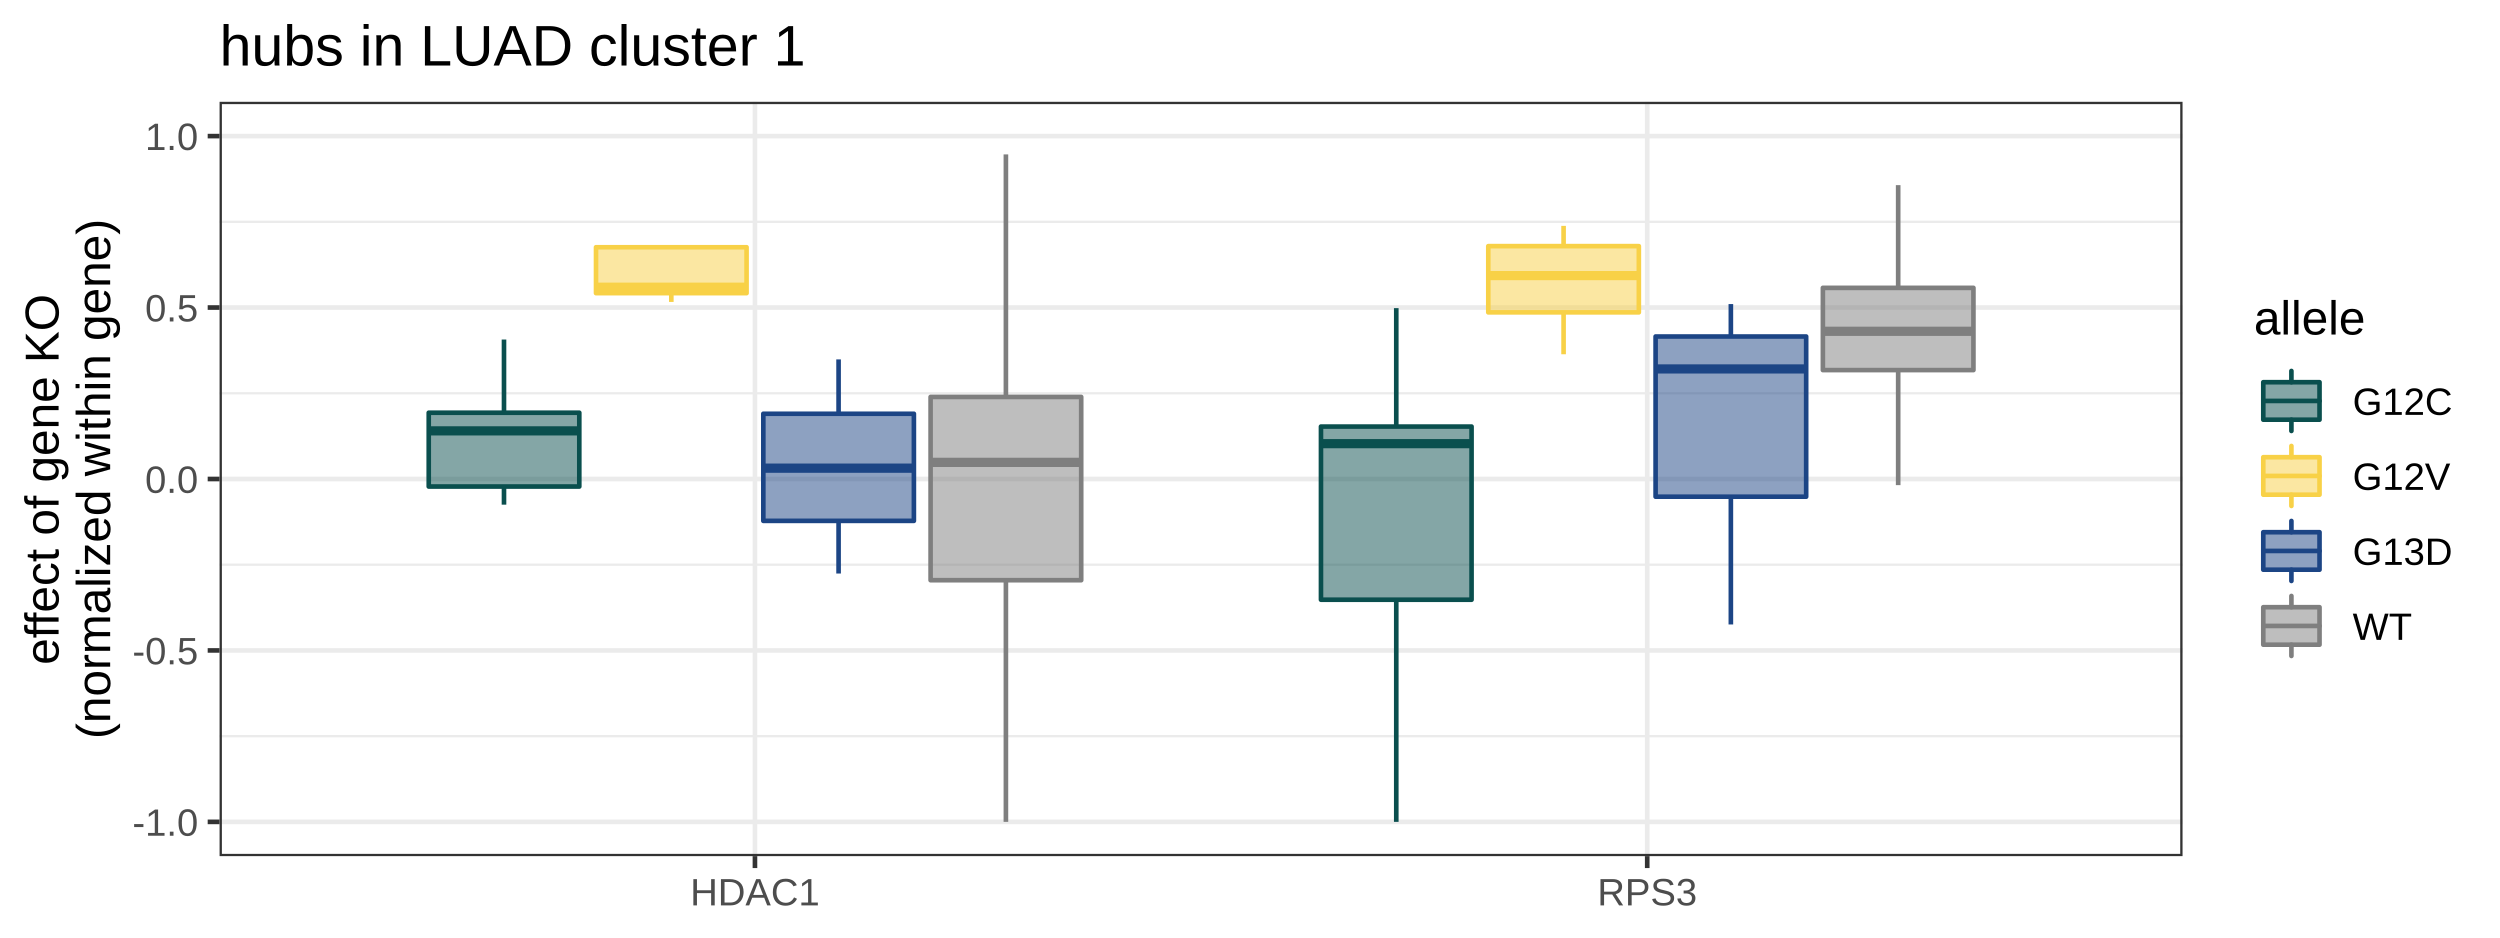
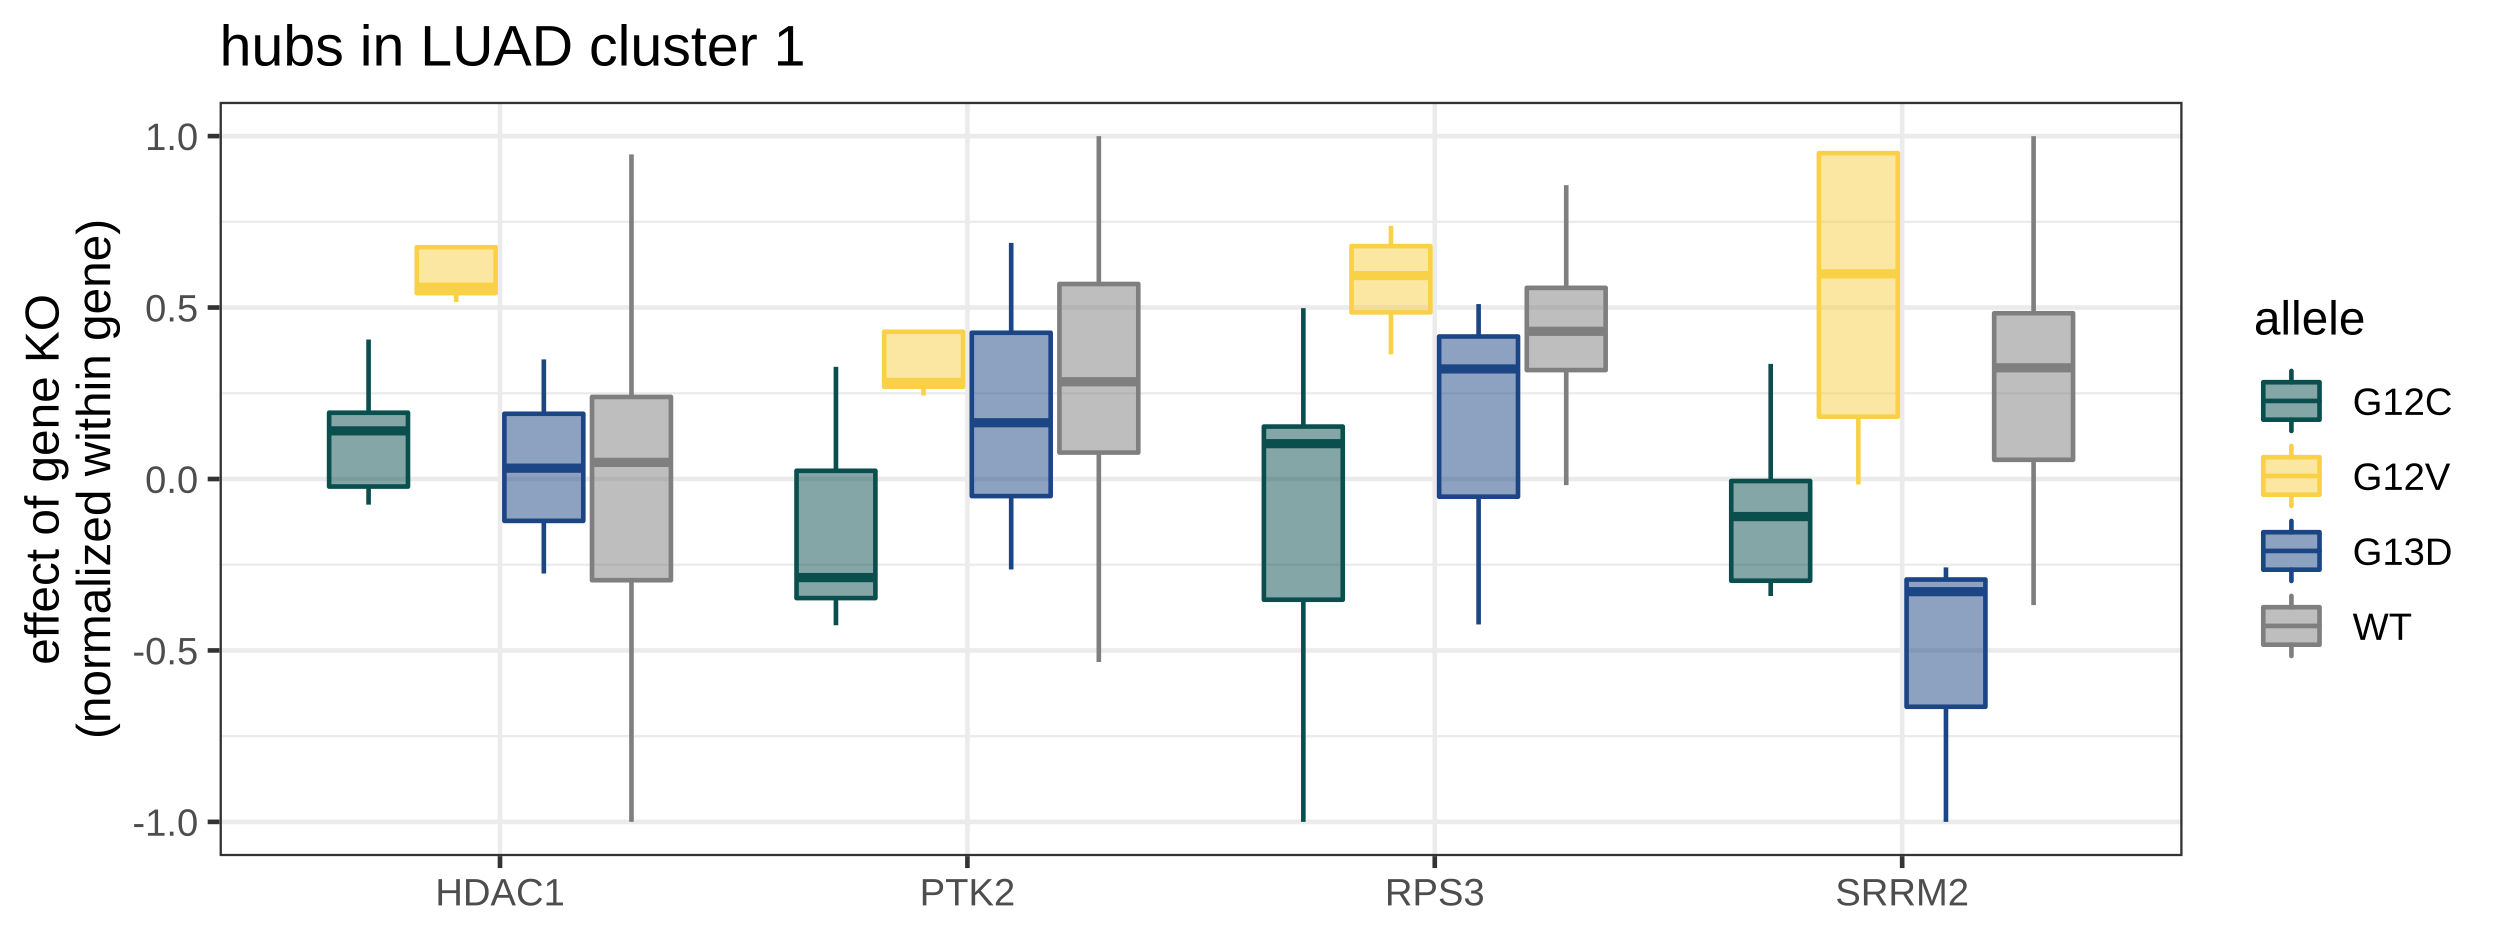
<svg xmlns="http://www.w3.org/2000/svg" viewBox="0 0 576.00 216.00">
  <defs>
    <style type="text/css">
    line, polyline, polygon, path, rect, circle {
      fill: none;
      stroke: #000000;
      stroke-linecap: round;
      stroke-linejoin: round;
      stroke-miterlimit: 10.00;
    }
  </style>
  </defs>
  <rect width="100%" height="100%" style="stroke: none; fill: #FFFFFF;" />
  <rect x="0.00" y="0.00" width="576.00" height="216.00" style="stroke-width: 1.07; stroke: #FFFFFF; fill: #FFFFFF;" />
  <defs>
    <clipPath id="cpNTAuNTl8NTAyLjg3fDE5Ny4yNnwyMy40Ng==">
      <rect x="50.59" y="23.46" width="452.27" height="173.80" />
    </clipPath>
  </defs>
  <rect x="50.59" y="23.46" width="452.27" height="173.80" style="stroke-width: 1.07; stroke: none; fill: #FFFFFF;" clip-path="url(#cpNTAuNTl8NTAyLjg3fDE5Ny4yNnwyMy40Ng==)" />
  <polyline points="50.59,169.61 502.87,169.61 " style="stroke-width: 0.53; stroke: #EBEBEB; stroke-linecap: butt;" clip-path="url(#cpNTAuNTl8NTAyLjg3fDE5Ny4yNnwyMy40Ng==)" />
  <polyline points="50.59,130.11 502.87,130.11 " style="stroke-width: 0.53; stroke: #EBEBEB; stroke-linecap: butt;" clip-path="url(#cpNTAuNTl8NTAyLjg3fDE5Ny4yNnwyMy40Ng==)" />
  <polyline points="50.59,90.61 502.87,90.61 " style="stroke-width: 0.53; stroke: #EBEBEB; stroke-linecap: butt;" clip-path="url(#cpNTAuNTl8NTAyLjg3fDE5Ny4yNnwyMy40Ng==)" />
  <polyline points="50.59,51.11 502.87,51.11 " style="stroke-width: 0.53; stroke: #EBEBEB; stroke-linecap: butt;" clip-path="url(#cpNTAuNTl8NTAyLjg3fDE5Ny4yNnwyMy40Ng==)" />
  <polyline points="50.59,189.36 502.87,189.36 " style="stroke-width: 1.07; stroke: #EBEBEB; stroke-linecap: butt;" clip-path="url(#cpNTAuNTl8NTAyLjg3fDE5Ny4yNnwyMy40Ng==)" />
  <polyline points="50.59,149.86 502.87,149.86 " style="stroke-width: 1.07; stroke: #EBEBEB; stroke-linecap: butt;" clip-path="url(#cpNTAuNTl8NTAyLjg3fDE5Ny4yNnwyMy40Ng==)" />
  <polyline points="50.59,110.36 502.87,110.36 " style="stroke-width: 1.07; stroke: #EBEBEB; stroke-linecap: butt;" clip-path="url(#cpNTAuNTl8NTAyLjg3fDE5Ny4yNnwyMy40Ng==)" />
  <polyline points="50.59,70.86 502.87,70.86 " style="stroke-width: 1.07; stroke: #EBEBEB; stroke-linecap: butt;" clip-path="url(#cpNTAuNTl8NTAyLjg3fDE5Ny4yNnwyMy40Ng==)" />
  <polyline points="50.59,31.36 502.87,31.36 " style="stroke-width: 1.07; stroke: #EBEBEB; stroke-linecap: butt;" clip-path="url(#cpNTAuNTl8NTAyLjg3fDE5Ny4yNnwyMy40Ng==)" />
-   <polyline points="173.94,197.26 173.94,23.46 " style="stroke-width: 1.07; stroke: #EBEBEB; stroke-linecap: butt;" clip-path="url(#cpNTAuNTl8NTAyLjg3fDE5Ny4yNnwyMy40Ng==)" />
-   <polyline points="379.52,197.26 379.52,23.46 " style="stroke-width: 1.07; stroke: #EBEBEB; stroke-linecap: butt;" clip-path="url(#cpNTAuNTl8NTAyLjg3fDE5Ny4yNnwyMy40Ng==)" />
-   <line x1="116.12" y1="95.09" x2="116.12" y2="78.23" style="stroke-width: 1.07; stroke: #0A4F4E; stroke-linecap: butt;" clip-path="url(#cpNTAuNTl8NTAyLjg3fDE5Ny4yNnwyMy40Ng==)" />
-   <line x1="116.12" y1="112.10" x2="116.12" y2="116.28" style="stroke-width: 1.07; stroke: #0A4F4E; stroke-linecap: butt;" clip-path="url(#cpNTAuNTl8NTAyLjg3fDE5Ny4yNnwyMy40Ng==)" />
-   <polygon points="98.78,95.09 98.78,112.10 133.47,112.10 133.47,95.09 98.78,95.09 " style="stroke-width: 1.07; stroke: #0A4F4E; fill: #0A4F4E; fill-opacity: 0.50;" clip-path="url(#cpNTAuNTl8NTAyLjg3fDE5Ny4yNnwyMy40Ng==)" />
-   <line x1="98.78" y1="99.27" x2="133.47" y2="99.27" style="stroke-width: 2.13; stroke: #0A4F4E; stroke-linecap: butt;" clip-path="url(#cpNTAuNTl8NTAyLjg3fDE5Ny4yNnwyMy40Ng==)" />
-   <line x1="321.70" y1="98.28" x2="321.70" y2="71.00" style="stroke-width: 1.07; stroke: #0A4F4E; stroke-linecap: butt;" clip-path="url(#cpNTAuNTl8NTAyLjg3fDE5Ny4yNnwyMy40Ng==)" />
-   <line x1="321.70" y1="138.18" x2="321.70" y2="189.36" style="stroke-width: 1.07; stroke: #0A4F4E; stroke-linecap: butt;" clip-path="url(#cpNTAuNTl8NTAyLjg3fDE5Ny4yNnwyMy40Ng==)" />
-   <polygon points="304.35,98.28 304.35,138.18 339.05,138.18 339.05,98.28 304.35,98.28 " style="stroke-width: 1.07; stroke: #0A4F4E; fill: #0A4F4E; fill-opacity: 0.50;" clip-path="url(#cpNTAuNTl8NTAyLjg3fDE5Ny4yNnwyMy40Ng==)" />
-   <line x1="304.35" y1="102.22" x2="339.05" y2="102.22" style="stroke-width: 2.13; stroke: #0A4F4E; stroke-linecap: butt;" clip-path="url(#cpNTAuNTl8NTAyLjg3fDE5Ny4yNnwyMy40Ng==)" />
-   <line x1="154.67" y1="56.96" x2="154.67" y2="56.96" style="stroke-width: 1.07; stroke: #F8D147; stroke-linecap: butt;" clip-path="url(#cpNTAuNTl8NTAyLjg3fDE5Ny4yNnwyMy40Ng==)" />
-   <line x1="154.67" y1="67.54" x2="154.67" y2="69.56" style="stroke-width: 1.07; stroke: #F8D147; stroke-linecap: butt;" clip-path="url(#cpNTAuNTl8NTAyLjg3fDE5Ny4yNnwyMy40Ng==)" />
-   <polygon points="137.32,56.96 137.32,67.54 172.01,67.54 172.01,56.96 137.32,56.96 " style="stroke-width: 1.07; stroke: #F8D147; fill: #F8D147; fill-opacity: 0.50;" clip-path="url(#cpNTAuNTl8NTAyLjg3fDE5Ny4yNnwyMy40Ng==)" />
-   <line x1="137.32" y1="66.18" x2="172.01" y2="66.18" style="stroke-width: 2.13; stroke: #F8D147; stroke-linecap: butt;" clip-path="url(#cpNTAuNTl8NTAyLjg3fDE5Ny4yNnwyMy40Ng==)" />
-   <line x1="360.25" y1="56.71" x2="360.25" y2="52.04" style="stroke-width: 1.07; stroke: #F8D147; stroke-linecap: butt;" clip-path="url(#cpNTAuNTl8NTAyLjg3fDE5Ny4yNnwyMy40Ng==)" />
-   <line x1="360.25" y1="71.97" x2="360.25" y2="81.63" style="stroke-width: 1.07; stroke: #F8D147; stroke-linecap: butt;" clip-path="url(#cpNTAuNTl8NTAyLjg3fDE5Ny4yNnwyMy40Ng==)" />
-   <polygon points="342.90,56.71 342.90,71.97 377.59,71.97 377.59,56.71 342.90,56.71 " style="stroke-width: 1.07; stroke: #F8D147; fill: #F8D147; fill-opacity: 0.50;" clip-path="url(#cpNTAuNTl8NTAyLjg3fDE5Ny4yNnwyMy40Ng==)" />
-   <line x1="342.90" y1="63.50" x2="377.59" y2="63.50" style="stroke-width: 2.13; stroke: #F8D147; stroke-linecap: butt;" clip-path="url(#cpNTAuNTl8NTAyLjg3fDE5Ny4yNnwyMy40Ng==)" />
-   <line x1="193.21" y1="95.33" x2="193.21" y2="82.80" style="stroke-width: 1.07; stroke: #1C4585; stroke-linecap: butt;" clip-path="url(#cpNTAuNTl8NTAyLjg3fDE5Ny4yNnwyMy40Ng==)" />
-   <line x1="193.21" y1="120.01" x2="193.21" y2="132.14" style="stroke-width: 1.07; stroke: #1C4585; stroke-linecap: butt;" clip-path="url(#cpNTAuNTl8NTAyLjg3fDE5Ny4yNnwyMy40Ng==)" />
-   <polygon points="175.87,95.33 175.87,120.01 210.56,120.01 210.56,95.33 175.87,95.33 " style="stroke-width: 1.07; stroke: #1C4585; fill: #1C4585; fill-opacity: 0.50;" clip-path="url(#cpNTAuNTl8NTAyLjg3fDE5Ny4yNnwyMy40Ng==)" />
-   <line x1="175.87" y1="107.87" x2="210.56" y2="107.87" style="stroke-width: 2.13; stroke: #1C4585; stroke-linecap: butt;" clip-path="url(#cpNTAuNTl8NTAyLjg3fDE5Ny4yNnwyMy40Ng==)" />
-   <line x1="398.79" y1="77.53" x2="398.79" y2="70.06" style="stroke-width: 1.07; stroke: #1C4585; stroke-linecap: butt;" clip-path="url(#cpNTAuNTl8NTAyLjg3fDE5Ny4yNnwyMy40Ng==)" />
-   <line x1="398.79" y1="114.44" x2="398.79" y2="143.87" style="stroke-width: 1.07; stroke: #1C4585; stroke-linecap: butt;" clip-path="url(#cpNTAuNTl8NTAyLjg3fDE5Ny4yNnwyMy40Ng==)" />
-   <polygon points="381.45,77.53 381.45,114.44 416.14,114.44 416.14,77.53 381.45,77.53 " style="stroke-width: 1.07; stroke: #1C4585; fill: #1C4585; fill-opacity: 0.50;" clip-path="url(#cpNTAuNTl8NTAyLjg3fDE5Ny4yNnwyMy40Ng==)" />
-   <line x1="381.45" y1="85.00" x2="416.14" y2="85.00" style="stroke-width: 2.13; stroke: #1C4585; stroke-linecap: butt;" clip-path="url(#cpNTAuNTl8NTAyLjg3fDE5Ny4yNnwyMy40Ng==)" />
-   <line x1="231.76" y1="91.45" x2="231.76" y2="35.57" style="stroke-width: 1.07; stroke: #7F7F7F; stroke-linecap: butt;" clip-path="url(#cpNTAuNTl8NTAyLjg3fDE5Ny4yNnwyMy40Ng==)" />
-   <line x1="231.76" y1="133.68" x2="231.76" y2="189.36" style="stroke-width: 1.07; stroke: #7F7F7F; stroke-linecap: butt;" clip-path="url(#cpNTAuNTl8NTAyLjg3fDE5Ny4yNnwyMy40Ng==)" />
-   <polygon points="214.41,91.45 214.41,133.68 249.11,133.68 249.11,91.45 214.41,91.45 " style="stroke-width: 1.07; stroke: #7F7F7F; fill: #7F7F7F; fill-opacity: 0.50;" clip-path="url(#cpNTAuNTl8NTAyLjg3fDE5Ny4yNnwyMy40Ng==)" />
-   <line x1="214.41" y1="106.53" x2="249.11" y2="106.53" style="stroke-width: 2.13; stroke: #7F7F7F; stroke-linecap: butt;" clip-path="url(#cpNTAuNTl8NTAyLjg3fDE5Ny4yNnwyMy40Ng==)" />
-   <line x1="437.34" y1="66.32" x2="437.34" y2="42.66" style="stroke-width: 1.07; stroke: #7F7F7F; stroke-linecap: butt;" clip-path="url(#cpNTAuNTl8NTAyLjg3fDE5Ny4yNnwyMy40Ng==)" />
-   <line x1="437.34" y1="85.27" x2="437.34" y2="111.78" style="stroke-width: 1.07; stroke: #7F7F7F; stroke-linecap: butt;" clip-path="url(#cpNTAuNTl8NTAyLjg3fDE5Ny4yNnwyMy40Ng==)" />
-   <polygon points="419.99,66.32 419.99,85.27 454.68,85.27 454.68,66.32 419.99,66.32 " style="stroke-width: 1.07; stroke: #7F7F7F; fill: #7F7F7F; fill-opacity: 0.50;" clip-path="url(#cpNTAuNTl8NTAyLjg3fDE5Ny4yNnwyMy40Ng==)" />
-   <line x1="419.99" y1="76.33" x2="454.68" y2="76.33" style="stroke-width: 2.13; stroke: #7F7F7F; stroke-linecap: butt;" clip-path="url(#cpNTAuNTl8NTAyLjg3fDE5Ny4yNnwyMy40Ng==)" />
+   <polyline points="115.20,197.26 115.20,23.46 " style="stroke-width: 1.07; stroke: #EBEBEB; stroke-linecap: butt;" clip-path="url(#cpNTAuNTl8NTAyLjg3fDE5Ny4yNnwyMy40Ng==)" />
+   <polyline points="222.89,197.26 222.89,23.46 " style="stroke-width: 1.07; stroke: #EBEBEB; stroke-linecap: butt;" clip-path="url(#cpNTAuNTl8NTAyLjg3fDE5Ny4yNnwyMy40Ng==)" />
+   <polyline points="330.57,197.26 330.57,23.46 " style="stroke-width: 1.07; stroke: #EBEBEB; stroke-linecap: butt;" clip-path="url(#cpNTAuNTl8NTAyLjg3fDE5Ny4yNnwyMy40Ng==)" />
+   <polyline points="438.26,197.26 438.26,23.46 " style="stroke-width: 1.07; stroke: #EBEBEB; stroke-linecap: butt;" clip-path="url(#cpNTAuNTl8NTAyLjg3fDE5Ny4yNnwyMy40Ng==)" />
+   <line x1="84.92" y1="95.09" x2="84.92" y2="78.23" style="stroke-width: 1.07; stroke: #0A4F4E; stroke-linecap: butt;" clip-path="url(#cpNTAuNTl8NTAyLjg3fDE5Ny4yNnwyMy40Ng==)" />
+   <line x1="84.92" y1="112.10" x2="84.92" y2="116.28" style="stroke-width: 1.07; stroke: #0A4F4E; stroke-linecap: butt;" clip-path="url(#cpNTAuNTl8NTAyLjg3fDE5Ny4yNnwyMy40Ng==)" />
+   <polygon points="75.83,95.09 75.83,112.10 94.00,112.10 94.00,95.09 75.83,95.09 " style="stroke-width: 1.07; stroke: #0A4F4E; fill: #0A4F4E; fill-opacity: 0.50;" clip-path="url(#cpNTAuNTl8NTAyLjg3fDE5Ny4yNnwyMy40Ng==)" />
+   <line x1="75.83" y1="99.27" x2="94.00" y2="99.27" style="stroke-width: 2.13; stroke: #0A4F4E; stroke-linecap: butt;" clip-path="url(#cpNTAuNTl8NTAyLjg3fDE5Ny4yNnwyMy40Ng==)" />
+   <line x1="192.60" y1="108.47" x2="192.60" y2="84.51" style="stroke-width: 1.07; stroke: #0A4F4E; stroke-linecap: butt;" clip-path="url(#cpNTAuNTl8NTAyLjg3fDE5Ny4yNnwyMy40Ng==)" />
+   <line x1="192.60" y1="137.80" x2="192.60" y2="144.06" style="stroke-width: 1.07; stroke: #0A4F4E; stroke-linecap: butt;" clip-path="url(#cpNTAuNTl8NTAyLjg3fDE5Ny4yNnwyMy40Ng==)" />
+   <polygon points="183.52,108.47 183.52,137.80 201.69,137.80 201.69,108.47 183.52,108.47 " style="stroke-width: 1.07; stroke: #0A4F4E; fill: #0A4F4E; fill-opacity: 0.50;" clip-path="url(#cpNTAuNTl8NTAyLjg3fDE5Ny4yNnwyMy40Ng==)" />
+   <line x1="183.52" y1="133.07" x2="201.69" y2="133.07" style="stroke-width: 2.13; stroke: #0A4F4E; stroke-linecap: butt;" clip-path="url(#cpNTAuNTl8NTAyLjg3fDE5Ny4yNnwyMy40Ng==)" />
+   <line x1="300.29" y1="98.28" x2="300.29" y2="71.00" style="stroke-width: 1.07; stroke: #0A4F4E; stroke-linecap: butt;" clip-path="url(#cpNTAuNTl8NTAyLjg3fDE5Ny4yNnwyMy40Ng==)" />
+   <line x1="300.29" y1="138.18" x2="300.29" y2="189.36" style="stroke-width: 1.07; stroke: #0A4F4E; stroke-linecap: butt;" clip-path="url(#cpNTAuNTl8NTAyLjg3fDE5Ny4yNnwyMy40Ng==)" />
+   <polygon points="291.20,98.28 291.20,138.18 309.37,138.18 309.37,98.28 291.20,98.28 " style="stroke-width: 1.07; stroke: #0A4F4E; fill: #0A4F4E; fill-opacity: 0.50;" clip-path="url(#cpNTAuNTl8NTAyLjg3fDE5Ny4yNnwyMy40Ng==)" />
+   <line x1="291.20" y1="102.22" x2="309.37" y2="102.22" style="stroke-width: 2.13; stroke: #0A4F4E; stroke-linecap: butt;" clip-path="url(#cpNTAuNTl8NTAyLjg3fDE5Ny4yNnwyMy40Ng==)" />
+   <line x1="407.97" y1="110.82" x2="407.97" y2="83.83" style="stroke-width: 1.07; stroke: #0A4F4E; stroke-linecap: butt;" clip-path="url(#cpNTAuNTl8NTAyLjg3fDE5Ny4yNnwyMy40Ng==)" />
+   <line x1="407.97" y1="133.80" x2="407.97" y2="137.32" style="stroke-width: 1.07; stroke: #0A4F4E; stroke-linecap: butt;" clip-path="url(#cpNTAuNTl8NTAyLjg3fDE5Ny4yNnwyMy40Ng==)" />
+   <polygon points="398.88,110.82 398.88,133.80 417.06,133.80 417.06,110.82 398.88,110.82 " style="stroke-width: 1.07; stroke: #0A4F4E; fill: #0A4F4E; fill-opacity: 0.50;" clip-path="url(#cpNTAuNTl8NTAyLjg3fDE5Ny4yNnwyMy40Ng==)" />
+   <line x1="398.88" y1="119.02" x2="417.06" y2="119.02" style="stroke-width: 2.13; stroke: #0A4F4E; stroke-linecap: butt;" clip-path="url(#cpNTAuNTl8NTAyLjg3fDE5Ny4yNnwyMy40Ng==)" />
+   <line x1="105.11" y1="56.96" x2="105.11" y2="56.96" style="stroke-width: 1.07; stroke: #F8D147; stroke-linecap: butt;" clip-path="url(#cpNTAuNTl8NTAyLjg3fDE5Ny4yNnwyMy40Ng==)" />
+   <line x1="105.11" y1="67.54" x2="105.11" y2="69.56" style="stroke-width: 1.07; stroke: #F8D147; stroke-linecap: butt;" clip-path="url(#cpNTAuNTl8NTAyLjg3fDE5Ny4yNnwyMy40Ng==)" />
+   <polygon points="96.02,56.96 96.02,67.54 114.19,67.54 114.19,56.96 96.02,56.96 " style="stroke-width: 1.07; stroke: #F8D147; fill: #F8D147; fill-opacity: 0.50;" clip-path="url(#cpNTAuNTl8NTAyLjg3fDE5Ny4yNnwyMy40Ng==)" />
+   <line x1="96.02" y1="66.18" x2="114.19" y2="66.18" style="stroke-width: 2.13; stroke: #F8D147; stroke-linecap: butt;" clip-path="url(#cpNTAuNTl8NTAyLjg3fDE5Ny4yNnwyMy40Ng==)" />
+   <line x1="212.79" y1="76.43" x2="212.79" y2="76.43" style="stroke-width: 1.07; stroke: #F8D147; stroke-linecap: butt;" clip-path="url(#cpNTAuNTl8NTAyLjg3fDE5Ny4yNnwyMy40Ng==)" />
+   <line x1="212.79" y1="89.09" x2="212.79" y2="91.11" style="stroke-width: 1.07; stroke: #F8D147; stroke-linecap: butt;" clip-path="url(#cpNTAuNTl8NTAyLjg3fDE5Ny4yNnwyMy40Ng==)" />
+   <polygon points="203.71,76.43 203.71,89.09 221.88,89.09 221.88,76.43 203.71,76.43 " style="stroke-width: 1.07; stroke: #F8D147; fill: #F8D147; fill-opacity: 0.50;" clip-path="url(#cpNTAuNTl8NTAyLjg3fDE5Ny4yNnwyMy40Ng==)" />
+   <line x1="203.71" y1="88.10" x2="221.88" y2="88.10" style="stroke-width: 2.13; stroke: #F8D147; stroke-linecap: butt;" clip-path="url(#cpNTAuNTl8NTAyLjg3fDE5Ny4yNnwyMy40Ng==)" />
+   <line x1="320.48" y1="56.71" x2="320.48" y2="52.04" style="stroke-width: 1.07; stroke: #F8D147; stroke-linecap: butt;" clip-path="url(#cpNTAuNTl8NTAyLjg3fDE5Ny4yNnwyMy40Ng==)" />
+   <line x1="320.48" y1="71.97" x2="320.48" y2="81.63" style="stroke-width: 1.07; stroke: #F8D147; stroke-linecap: butt;" clip-path="url(#cpNTAuNTl8NTAyLjg3fDE5Ny4yNnwyMy40Ng==)" />
+   <polygon points="311.39,56.71 311.39,71.97 329.56,71.97 329.56,56.71 311.39,56.71 " style="stroke-width: 1.07; stroke: #F8D147; fill: #F8D147; fill-opacity: 0.50;" clip-path="url(#cpNTAuNTl8NTAyLjg3fDE5Ny4yNnwyMy40Ng==)" />
+   <line x1="311.39" y1="63.50" x2="329.56" y2="63.50" style="stroke-width: 2.13; stroke: #F8D147; stroke-linecap: butt;" clip-path="url(#cpNTAuNTl8NTAyLjg3fDE5Ny4yNnwyMy40Ng==)" />
+   <line x1="428.16" y1="35.28" x2="428.16" y2="34.93" style="stroke-width: 1.07; stroke: #F8D147; stroke-linecap: butt;" clip-path="url(#cpNTAuNTl8NTAyLjg3fDE5Ny4yNnwyMy40Ng==)" />
+   <line x1="428.16" y1="96.01" x2="428.16" y2="111.62" style="stroke-width: 1.07; stroke: #F8D147; stroke-linecap: butt;" clip-path="url(#cpNTAuNTl8NTAyLjg3fDE5Ny4yNnwyMy40Ng==)" />
+   <polygon points="419.07,35.28 419.07,96.01 437.25,96.01 437.25,35.28 419.07,35.28 " style="stroke-width: 1.07; stroke: #F8D147; fill: #F8D147; fill-opacity: 0.50;" clip-path="url(#cpNTAuNTl8NTAyLjg3fDE5Ny4yNnwyMy40Ng==)" />
+   <line x1="419.07" y1="63.10" x2="437.25" y2="63.10" style="stroke-width: 2.13; stroke: #F8D147; stroke-linecap: butt;" clip-path="url(#cpNTAuNTl8NTAyLjg3fDE5Ny4yNnwyMy40Ng==)" />
+   <line x1="125.30" y1="95.33" x2="125.30" y2="82.80" style="stroke-width: 1.07; stroke: #1C4585; stroke-linecap: butt;" clip-path="url(#cpNTAuNTl8NTAyLjg3fDE5Ny4yNnwyMy40Ng==)" />
+   <line x1="125.30" y1="120.01" x2="125.30" y2="132.14" style="stroke-width: 1.07; stroke: #1C4585; stroke-linecap: butt;" clip-path="url(#cpNTAuNTl8NTAyLjg3fDE5Ny4yNnwyMy40Ng==)" />
+   <polygon points="116.21,95.33 116.21,120.01 134.39,120.01 134.39,95.33 116.21,95.33 " style="stroke-width: 1.07; stroke: #1C4585; fill: #1C4585; fill-opacity: 0.50;" clip-path="url(#cpNTAuNTl8NTAyLjg3fDE5Ny4yNnwyMy40Ng==)" />
+   <line x1="116.21" y1="107.87" x2="134.39" y2="107.87" style="stroke-width: 2.13; stroke: #1C4585; stroke-linecap: butt;" clip-path="url(#cpNTAuNTl8NTAyLjg3fDE5Ny4yNnwyMy40Ng==)" />
+   <line x1="232.98" y1="76.67" x2="232.98" y2="55.95" style="stroke-width: 1.07; stroke: #1C4585; stroke-linecap: butt;" clip-path="url(#cpNTAuNTl8NTAyLjg3fDE5Ny4yNnwyMy40Ng==)" />
+   <line x1="232.98" y1="114.30" x2="232.98" y2="131.21" style="stroke-width: 1.07; stroke: #1C4585; stroke-linecap: butt;" clip-path="url(#cpNTAuNTl8NTAyLjg3fDE5Ny4yNnwyMy40Ng==)" />
+   <polygon points="223.90,76.67 223.90,114.30 242.07,114.30 242.07,76.67 223.90,76.67 " style="stroke-width: 1.07; stroke: #1C4585; fill: #1C4585; fill-opacity: 0.50;" clip-path="url(#cpNTAuNTl8NTAyLjg3fDE5Ny4yNnwyMy40Ng==)" />
+   <line x1="223.90" y1="97.40" x2="242.07" y2="97.40" style="stroke-width: 2.13; stroke: #1C4585; stroke-linecap: butt;" clip-path="url(#cpNTAuNTl8NTAyLjg3fDE5Ny4yNnwyMy40Ng==)" />
+   <line x1="340.67" y1="77.53" x2="340.67" y2="70.06" style="stroke-width: 1.07; stroke: #1C4585; stroke-linecap: butt;" clip-path="url(#cpNTAuNTl8NTAyLjg3fDE5Ny4yNnwyMy40Ng==)" />
+   <line x1="340.67" y1="114.44" x2="340.67" y2="143.87" style="stroke-width: 1.07; stroke: #1C4585; stroke-linecap: butt;" clip-path="url(#cpNTAuNTl8NTAyLjg3fDE5Ny4yNnwyMy40Ng==)" />
+   <polygon points="331.58,77.53 331.58,114.44 349.75,114.44 349.75,77.53 331.58,77.53 " style="stroke-width: 1.07; stroke: #1C4585; fill: #1C4585; fill-opacity: 0.50;" clip-path="url(#cpNTAuNTl8NTAyLjg3fDE5Ny4yNnwyMy40Ng==)" />
+   <line x1="331.58" y1="85.00" x2="349.75" y2="85.00" style="stroke-width: 2.13; stroke: #1C4585; stroke-linecap: butt;" clip-path="url(#cpNTAuNTl8NTAyLjg3fDE5Ny4yNnwyMy40Ng==)" />
+   <line x1="448.35" y1="133.52" x2="448.35" y2="130.73" style="stroke-width: 1.07; stroke: #1C4585; stroke-linecap: butt;" clip-path="url(#cpNTAuNTl8NTAyLjg3fDE5Ny4yNnwyMy40Ng==)" />
+   <line x1="448.35" y1="162.84" x2="448.35" y2="189.36" style="stroke-width: 1.07; stroke: #1C4585; stroke-linecap: butt;" clip-path="url(#cpNTAuNTl8NTAyLjg3fDE5Ny4yNnwyMy40Ng==)" />
+   <polygon points="439.27,133.52 439.27,162.84 457.44,162.84 457.44,133.52 439.27,133.52 " style="stroke-width: 1.07; stroke: #1C4585; fill: #1C4585; fill-opacity: 0.50;" clip-path="url(#cpNTAuNTl8NTAyLjg3fDE5Ny4yNnwyMy40Ng==)" />
+   <line x1="439.27" y1="136.32" x2="457.44" y2="136.32" style="stroke-width: 2.13; stroke: #1C4585; stroke-linecap: butt;" clip-path="url(#cpNTAuNTl8NTAyLjg3fDE5Ny4yNnwyMy40Ng==)" />
+   <line x1="145.49" y1="91.45" x2="145.49" y2="35.57" style="stroke-width: 1.07; stroke: #7F7F7F; stroke-linecap: butt;" clip-path="url(#cpNTAuNTl8NTAyLjg3fDE5Ny4yNnwyMy40Ng==)" />
+   <line x1="145.49" y1="133.68" x2="145.49" y2="189.36" style="stroke-width: 1.07; stroke: #7F7F7F; stroke-linecap: butt;" clip-path="url(#cpNTAuNTl8NTAyLjg3fDE5Ny4yNnwyMy40Ng==)" />
+   <polygon points="136.40,91.45 136.40,133.68 154.58,133.68 154.58,91.45 136.40,91.45 " style="stroke-width: 1.07; stroke: #7F7F7F; fill: #7F7F7F; fill-opacity: 0.50;" clip-path="url(#cpNTAuNTl8NTAyLjg3fDE5Ny4yNnwyMy40Ng==)" />
+   <line x1="136.40" y1="106.53" x2="154.58" y2="106.53" style="stroke-width: 2.13; stroke: #7F7F7F; stroke-linecap: butt;" clip-path="url(#cpNTAuNTl8NTAyLjg3fDE5Ny4yNnwyMy40Ng==)" />
+   <line x1="253.17" y1="65.43" x2="253.17" y2="31.36" style="stroke-width: 1.07; stroke: #7F7F7F; stroke-linecap: butt;" clip-path="url(#cpNTAuNTl8NTAyLjg3fDE5Ny4yNnwyMy40Ng==)" />
+   <line x1="253.17" y1="104.27" x2="253.17" y2="152.52" style="stroke-width: 1.07; stroke: #7F7F7F; stroke-linecap: butt;" clip-path="url(#cpNTAuNTl8NTAyLjg3fDE5Ny4yNnwyMy40Ng==)" />
+   <polygon points="244.09,65.43 244.09,104.27 262.26,104.27 262.26,65.43 244.09,65.43 " style="stroke-width: 1.07; stroke: #7F7F7F; fill: #7F7F7F; fill-opacity: 0.50;" clip-path="url(#cpNTAuNTl8NTAyLjg3fDE5Ny4yNnwyMy40Ng==)" />
+   <line x1="244.09" y1="87.96" x2="262.26" y2="87.96" style="stroke-width: 2.13; stroke: #7F7F7F; stroke-linecap: butt;" clip-path="url(#cpNTAuNTl8NTAyLjg3fDE5Ny4yNnwyMy40Ng==)" />
+   <line x1="360.86" y1="66.32" x2="360.86" y2="42.66" style="stroke-width: 1.07; stroke: #7F7F7F; stroke-linecap: butt;" clip-path="url(#cpNTAuNTl8NTAyLjg3fDE5Ny4yNnwyMy40Ng==)" />
+   <line x1="360.86" y1="85.27" x2="360.86" y2="111.78" style="stroke-width: 1.07; stroke: #7F7F7F; stroke-linecap: butt;" clip-path="url(#cpNTAuNTl8NTAyLjg3fDE5Ny4yNnwyMy40Ng==)" />
+   <polygon points="351.77,66.32 351.77,85.27 369.94,85.27 369.94,66.32 351.77,66.32 " style="stroke-width: 1.07; stroke: #7F7F7F; fill: #7F7F7F; fill-opacity: 0.50;" clip-path="url(#cpNTAuNTl8NTAyLjg3fDE5Ny4yNnwyMy40Ng==)" />
+   <line x1="351.77" y1="76.33" x2="369.94" y2="76.33" style="stroke-width: 2.13; stroke: #7F7F7F; stroke-linecap: butt;" clip-path="url(#cpNTAuNTl8NTAyLjg3fDE5Ny4yNnwyMy40Ng==)" />
+   <line x1="468.54" y1="72.17" x2="468.54" y2="31.36" style="stroke-width: 1.07; stroke: #7F7F7F; stroke-linecap: butt;" clip-path="url(#cpNTAuNTl8NTAyLjg3fDE5Ny4yNnwyMy40Ng==)" />
+   <line x1="468.54" y1="105.94" x2="468.54" y2="139.40" style="stroke-width: 1.07; stroke: #7F7F7F; stroke-linecap: butt;" clip-path="url(#cpNTAuNTl8NTAyLjg3fDE5Ny4yNnwyMy40Ng==)" />
+   <polygon points="459.46,72.17 459.46,105.94 477.63,105.94 477.63,72.17 459.46,72.17 " style="stroke-width: 1.07; stroke: #7F7F7F; fill: #7F7F7F; fill-opacity: 0.50;" clip-path="url(#cpNTAuNTl8NTAyLjg3fDE5Ny4yNnwyMy40Ng==)" />
+   <line x1="459.46" y1="84.74" x2="477.63" y2="84.74" style="stroke-width: 2.13; stroke: #7F7F7F; stroke-linecap: butt;" clip-path="url(#cpNTAuNTl8NTAyLjg3fDE5Ny4yNnwyMy40Ng==)" />
  <rect x="50.59" y="23.46" width="452.27" height="173.80" style="stroke-width: 1.07; stroke: #333333;" clip-path="url(#cpNTAuNTl8NTAyLjg3fDE5Ny4yNnwyMy40Ng==)" />
  <defs>
    <clipPath id="cpMC4wMHw1NzYuMDB8MjE2LjAwfDAuMDA=">
      <rect x="0.00" y="0.00" width="576.00" height="216.00" />
    </clipPath>
  </defs>
  <g clip-path="url(#cpMC4wMHw1NzYuMDB8MjE2LjAwfDAuMDA=)">
    <text x="30.51" y="192.56" style="font-size: 8.80px; fill: #4D4D4D; font-family: Arial;" textLength="15.16px" lengthAdjust="spacingAndGlyphs">-1.0</text>
  </g>
  <g clip-path="url(#cpMC4wMHw1NzYuMDB8MjE2LjAwfDAuMDA=)">
    <text x="30.51" y="153.06" style="font-size: 8.80px; fill: #4D4D4D; font-family: Arial;" textLength="15.16px" lengthAdjust="spacingAndGlyphs">-0.5</text>
  </g>
  <g clip-path="url(#cpMC4wMHw1NzYuMDB8MjE2LjAwfDAuMDA=)">
    <text x="33.43" y="113.56" style="font-size: 8.80px; fill: #4D4D4D; font-family: Arial;" textLength="12.23px" lengthAdjust="spacingAndGlyphs">0.0</text>
  </g>
  <g clip-path="url(#cpMC4wMHw1NzYuMDB8MjE2LjAwfDAuMDA=)">
    <text x="33.43" y="74.06" style="font-size: 8.80px; fill: #4D4D4D; font-family: Arial;" textLength="12.23px" lengthAdjust="spacingAndGlyphs">0.5</text>
  </g>
  <g clip-path="url(#cpMC4wMHw1NzYuMDB8MjE2LjAwfDAuMDA=)">
    <text x="33.43" y="34.56" style="font-size: 8.80px; fill: #4D4D4D; font-family: Arial;" textLength="12.23px" lengthAdjust="spacingAndGlyphs">1.0</text>
  </g>
  <polyline points="47.85,189.36 50.59,189.36 " style="stroke-width: 1.07; stroke: #333333; stroke-linecap: butt;" clip-path="url(#cpMC4wMHw1NzYuMDB8MjE2LjAwfDAuMDA=)" />
  <polyline points="47.85,149.86 50.59,149.86 " style="stroke-width: 1.07; stroke: #333333; stroke-linecap: butt;" clip-path="url(#cpMC4wMHw1NzYuMDB8MjE2LjAwfDAuMDA=)" />
  <polyline points="47.85,110.36 50.59,110.36 " style="stroke-width: 1.07; stroke: #333333; stroke-linecap: butt;" clip-path="url(#cpMC4wMHw1NzYuMDB8MjE2LjAwfDAuMDA=)" />
  <polyline points="47.85,70.86 50.59,70.86 " style="stroke-width: 1.07; stroke: #333333; stroke-linecap: butt;" clip-path="url(#cpMC4wMHw1NzYuMDB8MjE2LjAwfDAuMDA=)" />
  <polyline points="47.85,31.36 50.59,31.36 " style="stroke-width: 1.07; stroke: #333333; stroke-linecap: butt;" clip-path="url(#cpMC4wMHw1NzYuMDB8MjE2LjAwfDAuMDA=)" />
-   <polyline points="173.94,200.00 173.94,197.26 " style="stroke-width: 1.07; stroke: #333333; stroke-linecap: butt;" clip-path="url(#cpMC4wMHw1NzYuMDB8MjE2LjAwfDAuMDA=)" />
-   <polyline points="379.52,200.00 379.52,197.26 " style="stroke-width: 1.07; stroke: #333333; stroke-linecap: butt;" clip-path="url(#cpMC4wMHw1NzYuMDB8MjE2LjAwfDAuMDA=)" />
+   <polyline points="115.20,200.00 115.20,197.26 " style="stroke-width: 1.07; stroke: #333333; stroke-linecap: butt;" clip-path="url(#cpMC4wMHw1NzYuMDB8MjE2LjAwfDAuMDA=)" />
+   <polyline points="222.89,200.00 222.89,197.26 " style="stroke-width: 1.07; stroke: #333333; stroke-linecap: butt;" clip-path="url(#cpMC4wMHw1NzYuMDB8MjE2LjAwfDAuMDA=)" />
+   <polyline points="330.57,200.00 330.57,197.26 " style="stroke-width: 1.07; stroke: #333333; stroke-linecap: butt;" clip-path="url(#cpMC4wMHw1NzYuMDB8MjE2LjAwfDAuMDA=)" />
+   <polyline points="438.26,200.00 438.26,197.26 " style="stroke-width: 1.07; stroke: #333333; stroke-linecap: butt;" clip-path="url(#cpMC4wMHw1NzYuMDB8MjE2LjAwfDAuMDA=)" />
  <g clip-path="url(#cpMC4wMHw1NzYuMDB8MjE2LjAwfDAuMDA=)">
-     <text x="159.03" y="208.60" style="font-size: 8.80px; fill: #4D4D4D; font-family: Arial;" textLength="29.81px" lengthAdjust="spacingAndGlyphs">HDAC1</text>
+     <text x="100.30" y="208.60" style="font-size: 8.80px; fill: #4D4D4D; font-family: Arial;" textLength="29.81px" lengthAdjust="spacingAndGlyphs">HDAC1</text>
  </g>
  <g clip-path="url(#cpMC4wMHw1NzYuMDB8MjE2LjAwfDAuMDA=)">
-     <text x="368.03" y="208.60" style="font-size: 8.80px; fill: #4D4D4D; font-family: Arial;" textLength="22.98px" lengthAdjust="spacingAndGlyphs">RPS3</text>
+     <text x="211.89" y="208.60" style="font-size: 8.80px; fill: #4D4D4D; font-family: Arial;" textLength="22.00px" lengthAdjust="spacingAndGlyphs">PTK2</text>
+   </g>
+   <g clip-path="url(#cpMC4wMHw1NzYuMDB8MjE2LjAwfDAuMDA=)">
+     <text x="319.08" y="208.60" style="font-size: 8.80px; fill: #4D4D4D; font-family: Arial;" textLength="22.98px" lengthAdjust="spacingAndGlyphs">RPS3</text>
+   </g>
+   <g clip-path="url(#cpMC4wMHw1NzYuMDB8MjE2LjAwfDAuMDA=)">
+     <text x="422.86" y="208.60" style="font-size: 8.80px; fill: #4D4D4D; font-family: Arial;" textLength="30.79px" lengthAdjust="spacingAndGlyphs">SRRM2</text>
  </g>
  <g clip-path="url(#cpMC4wMHw1NzYuMDB8MjE2LjAwfDAuMDA=)">
    <text transform="translate(13.50,153.17) rotate(-90)" style="font-size: 11.00px; font-family: Arial;" textLength="85.61px" lengthAdjust="spacingAndGlyphs">effect of gene KO</text>
  </g>
  <g clip-path="url(#cpMC4wMHw1NzYuMDB8MjE2LjAwfDAuMDA=)">
    <text transform="translate(25.38,170.27) rotate(-90)" style="font-size: 11.00px; font-family: Arial;" textLength="119.81px" lengthAdjust="spacingAndGlyphs">(normalized within gene)</text>
  </g>
  <rect x="513.82" y="62.38" width="56.70" height="95.96" style="stroke-width: 1.07; stroke: none; fill: #FFFFFF;" clip-path="url(#cpMC4wMHw1NzYuMDB8MjE2LjAwfDAuMDA=)" />
  <g clip-path="url(#cpMC4wMHw1NzYuMDB8MjE2LjAwfDAuMDA=)">
    <text x="519.30" y="77.07" style="font-size: 11.00px; font-family: Arial;" textLength="25.67px" lengthAdjust="spacingAndGlyphs">allele</text>
  </g>
  <rect x="519.30" y="83.74" width="17.28" height="17.28" style="stroke-width: 1.07; stroke: none; fill: #FFFFFF;" clip-path="url(#cpMC4wMHw1NzYuMDB8MjE2LjAwfDAuMDA=)" />
  <polyline points="527.94,99.29 527.94,96.70 " style="stroke-width: 1.07; stroke: #0A4F4E;" clip-path="url(#cpMC4wMHw1NzYuMDB8MjE2LjAwfDAuMDA=)" />
  <polyline points="527.94,88.06 527.94,85.47 " style="stroke-width: 1.07; stroke: #0A4F4E;" clip-path="url(#cpMC4wMHw1NzYuMDB8MjE2LjAwfDAuMDA=)" />
  <rect x="521.46" y="88.06" width="12.96" height="8.64" style="stroke-width: 1.07; stroke: #0A4F4E; fill: #0A4F4E; fill-opacity: 0.50;" clip-path="url(#cpMC4wMHw1NzYuMDB8MjE2LjAwfDAuMDA=)" />
  <polyline points="521.46,92.38 534.42,92.38 " style="stroke-width: 1.07; stroke: #0A4F4E;" clip-path="url(#cpMC4wMHw1NzYuMDB8MjE2LjAwfDAuMDA=)" />
  <rect x="519.30" y="101.02" width="17.28" height="17.28" style="stroke-width: 1.07; stroke: none; fill: #FFFFFF;" clip-path="url(#cpMC4wMHw1NzYuMDB8MjE2LjAwfDAuMDA=)" />
  <polyline points="527.94,116.57 527.94,113.98 " style="stroke-width: 1.07; stroke: #F8D147;" clip-path="url(#cpMC4wMHw1NzYuMDB8MjE2LjAwfDAuMDA=)" />
  <polyline points="527.94,105.34 527.94,102.75 " style="stroke-width: 1.07; stroke: #F8D147;" clip-path="url(#cpMC4wMHw1NzYuMDB8MjE2LjAwfDAuMDA=)" />
  <rect x="521.46" y="105.34" width="12.96" height="8.64" style="stroke-width: 1.07; stroke: #F8D147; fill: #F8D147; fill-opacity: 0.50;" clip-path="url(#cpMC4wMHw1NzYuMDB8MjE2LjAwfDAuMDA=)" />
  <polyline points="521.46,109.66 534.42,109.66 " style="stroke-width: 1.07; stroke: #F8D147;" clip-path="url(#cpMC4wMHw1NzYuMDB8MjE2LjAwfDAuMDA=)" />
  <rect x="519.30" y="118.30" width="17.28" height="17.28" style="stroke-width: 1.07; stroke: none; fill: #FFFFFF;" clip-path="url(#cpMC4wMHw1NzYuMDB8MjE2LjAwfDAuMDA=)" />
  <polyline points="527.94,133.85 527.94,131.26 " style="stroke-width: 1.07; stroke: #1C4585;" clip-path="url(#cpMC4wMHw1NzYuMDB8MjE2LjAwfDAuMDA=)" />
  <polyline points="527.94,122.62 527.94,120.03 " style="stroke-width: 1.07; stroke: #1C4585;" clip-path="url(#cpMC4wMHw1NzYuMDB8MjE2LjAwfDAuMDA=)" />
  <rect x="521.46" y="122.62" width="12.96" height="8.64" style="stroke-width: 1.07; stroke: #1C4585; fill: #1C4585; fill-opacity: 0.50;" clip-path="url(#cpMC4wMHw1NzYuMDB8MjE2LjAwfDAuMDA=)" />
  <polyline points="521.46,126.94 534.42,126.94 " style="stroke-width: 1.07; stroke: #1C4585;" clip-path="url(#cpMC4wMHw1NzYuMDB8MjE2LjAwfDAuMDA=)" />
  <rect x="519.30" y="135.58" width="17.28" height="17.28" style="stroke-width: 1.07; stroke: none; fill: #FFFFFF;" clip-path="url(#cpMC4wMHw1NzYuMDB8MjE2LjAwfDAuMDA=)" />
  <polyline points="527.94,151.13 527.94,148.54 " style="stroke-width: 1.07; stroke: #7F7F7F;" clip-path="url(#cpMC4wMHw1NzYuMDB8MjE2LjAwfDAuMDA=)" />
  <polyline points="527.94,139.90 527.94,137.31 " style="stroke-width: 1.07; stroke: #7F7F7F;" clip-path="url(#cpMC4wMHw1NzYuMDB8MjE2LjAwfDAuMDA=)" />
  <rect x="521.46" y="139.90" width="12.96" height="8.64" style="stroke-width: 1.07; stroke: #7F7F7F; fill: #7F7F7F; fill-opacity: 0.50;" clip-path="url(#cpMC4wMHw1NzYuMDB8MjE2LjAwfDAuMDA=)" />
  <polyline points="521.46,144.22 534.42,144.22 " style="stroke-width: 1.07; stroke: #7F7F7F;" clip-path="url(#cpMC4wMHw1NzYuMDB8MjE2LjAwfDAuMDA=)" />
  <g clip-path="url(#cpMC4wMHw1NzYuMDB8MjE2LjAwfDAuMDA=)">
    <text x="542.06" y="95.59" style="font-size: 8.80px; font-family: Arial;" textLength="22.98px" lengthAdjust="spacingAndGlyphs">G12C</text>
  </g>
  <g clip-path="url(#cpMC4wMHw1NzYuMDB8MjE2LjAwfDAuMDA=)">
    <text x="542.06" y="112.87" style="font-size: 8.80px; font-family: Arial;" textLength="22.49px" lengthAdjust="spacingAndGlyphs">G12V</text>
  </g>
  <g clip-path="url(#cpMC4wMHw1NzYuMDB8MjE2LjAwfDAuMDA=)">
    <text x="542.06" y="130.15" style="font-size: 8.80px; font-family: Arial;" textLength="22.98px" lengthAdjust="spacingAndGlyphs">G13D</text>
  </g>
  <g clip-path="url(#cpMC4wMHw1NzYuMDB8MjE2LjAwfDAuMDA=)">
    <text x="542.06" y="147.43" style="font-size: 8.80px; font-family: Arial;" textLength="13.68px" lengthAdjust="spacingAndGlyphs">WT</text>
  </g>
  <g clip-path="url(#cpMC4wMHw1NzYuMDB8MjE2LjAwfDAuMDA=)">
    <text x="50.59" y="15.10" style="font-size: 13.20px; font-family: Arial;" textLength="135.02px" lengthAdjust="spacingAndGlyphs">hubs in LUAD cluster 1</text>
  </g>
</svg>
